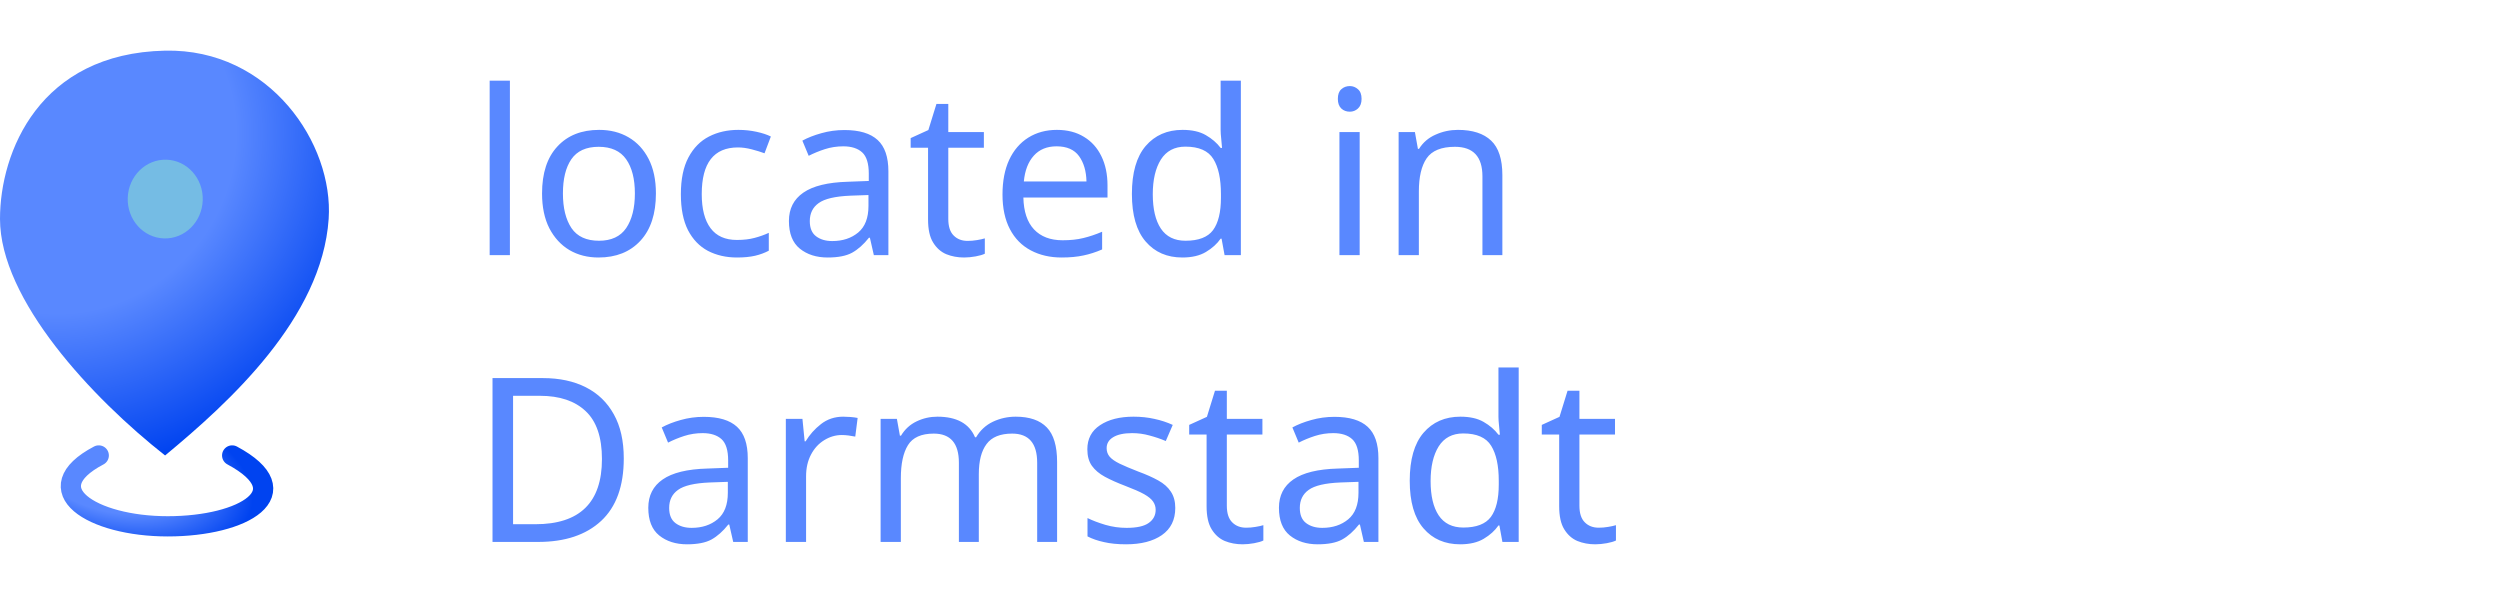
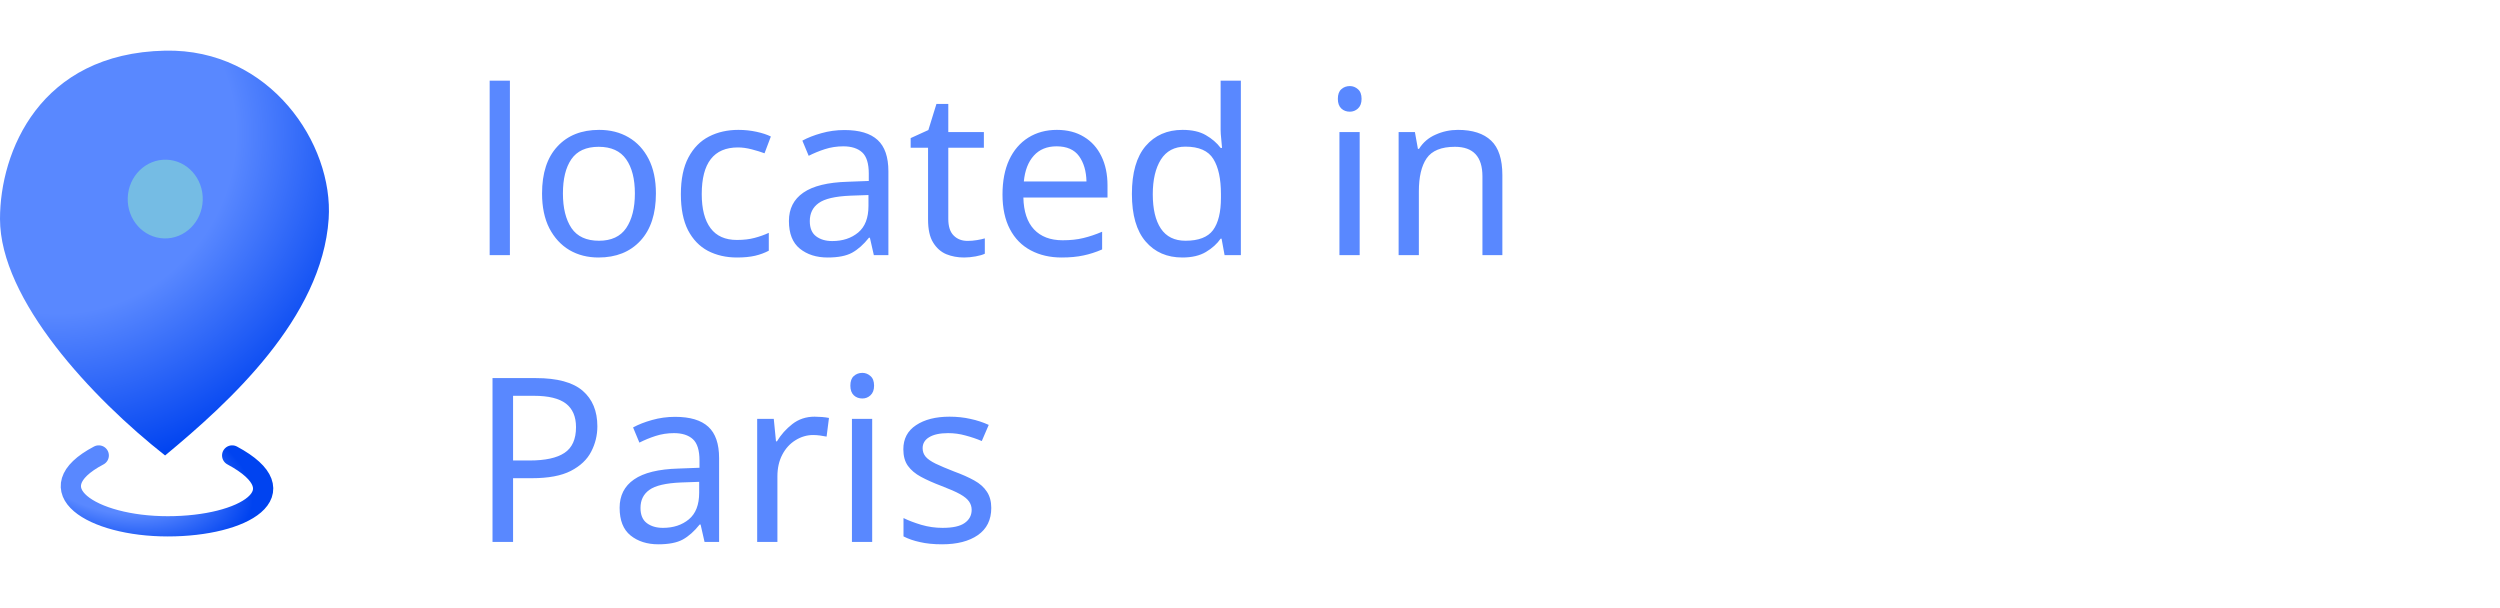
<svg xmlns="http://www.w3.org/2000/svg" width="247" height="60" viewBox="0 0 247 60" fill="none" version="1.1" id="svg9">
  <path d="M0 21.627C0 29.611 9.11 39.338 16.31 45C22.628 39.774 31.811 31.426 32.472 21.627C32.972 14.226 26.669 4.786 16.31 5.004C3.894 5.265 0 15.021 0 21.627Z" fill="url(#paint0_radial_105205_2138)" id="path1" />
  <path d="M20.031 19.778C19.965 21.926 18.252 23.617 16.206 23.555C14.159 23.494 12.553 21.703 12.62 19.555C12.686 17.408 14.398 15.716 16.445 15.778C18.492 15.839 20.097 17.63 20.031 19.778Z" fill="#75BCE4" id="path2" />
  <path d="M22.938 45C29.755 48.652 24.105 52 16.575 52C9.044 52 3.394 48.348 9.757 45" stroke="url(#paint1_radial_105205_2138)" stroke-width="2" stroke-linecap="round" id="path3" />
  <defs id="defs9">
    <radialGradient id="paint0_radial_105205_2138" cx="0" cy="0" r="1" gradientUnits="userSpaceOnUse" gradientTransform="translate(6.43077 13.9686) rotate(41.2377) scale(32.0752 33.6476)">
      <stop offset="0.062" stop-color="#5988FF" id="stop4" />
      <stop offset="0.516" stop-color="#5988FF" id="stop5" />
      <stop offset="1" stop-color="#0043F0" id="stop6" />
    </radialGradient>
    <radialGradient id="paint1_radial_105205_2138" cx="0" cy="0" r="1" gradientUnits="userSpaceOnUse" gradientTransform="translate(10.7595 46.5695) rotate(14.7031) scale(14.5783 7.574)">
      <stop offset="0.062" stop-color="#5988FF" id="stop7" />
      <stop offset="0.516" stop-color="#5988FF" id="stop8" />
      <stop offset="1" stop-color="#0043F0" id="stop9" />
    </radialGradient>
  </defs>
  <text xml:space="preserve" style="font-style:normal;font-variant:normal;font-weight:normal;font-stretch:normal;font-size:18.667px;font-family:Montserrat;-inkscape-font-specification:'Montserrat, Normal';font-variant-ligatures:normal;font-variant-caps:normal;font-variant-numeric:normal;font-variant-east-asian:normal;text-align:start;writing-mode:lr-tb;direction:ltr;text-anchor:start;fill:#5988ff" x="46.456" y="25.209" id="text3">
    <tspan x="46.456" y="25.209" id="tspan4" style="font-style:normal;font-variant:normal;font-weight:normal;font-stretch:normal;font-size:22.667px;font-family:Montserrat;-inkscape-font-specification:'Montserrat, Normal';font-variant-ligatures:normal;font-variant-caps:normal;font-variant-numeric:normal;font-variant-east-asian:normal">located in</tspan>
-     <tspan x="46.456" y="53.542" id="tspan5" style="font-style:normal;font-variant:normal;font-weight:normal;font-stretch:normal;font-size:22.667px;font-family:Montserrat;-inkscape-font-specification:'Montserrat, Normal';font-variant-ligatures:normal;font-variant-caps:normal;font-variant-numeric:normal;font-variant-east-asian:normal">Darmstadt</tspan>
+     <tspan x="46.456" y="53.542" id="tspan5" style="font-style:normal;font-variant:normal;font-weight:normal;font-stretch:normal;font-size:22.667px;font-family:Montserrat;-inkscape-font-specification:'Montserrat, Normal';font-variant-ligatures:normal;font-variant-caps:normal;font-variant-numeric:normal;font-variant-east-asian:normal">Paris</tspan>
  </text>
</svg>
